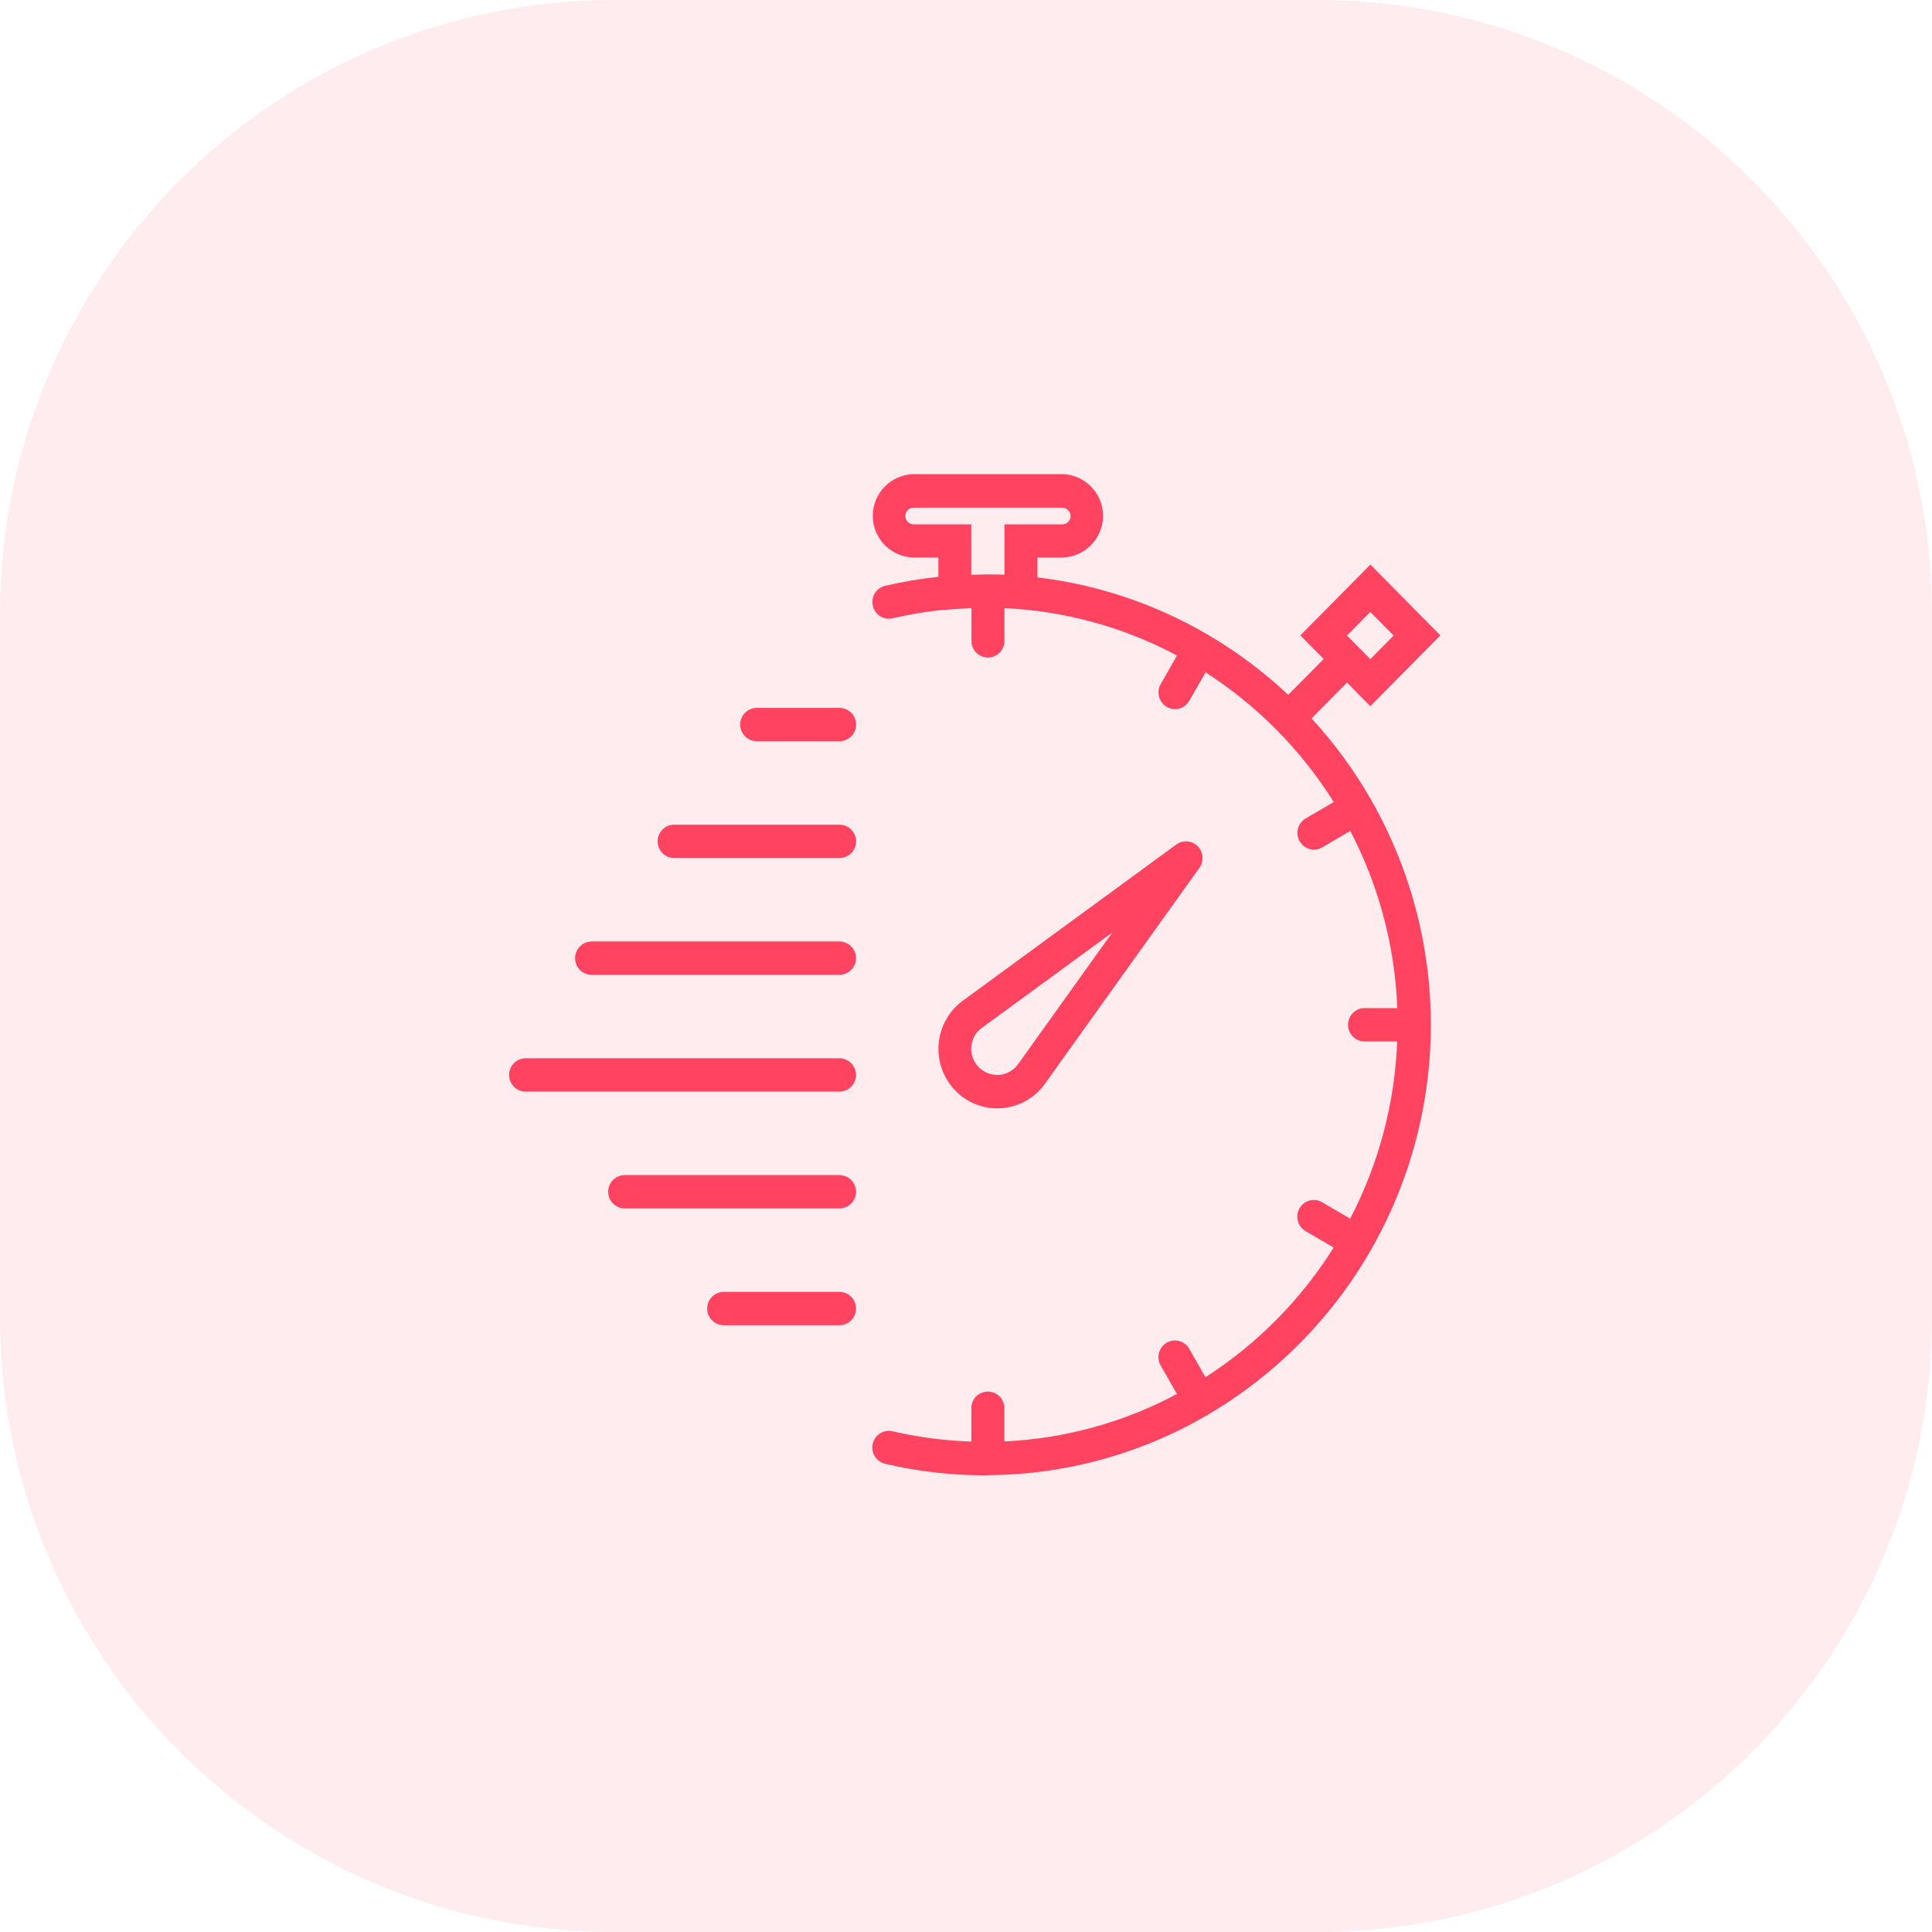
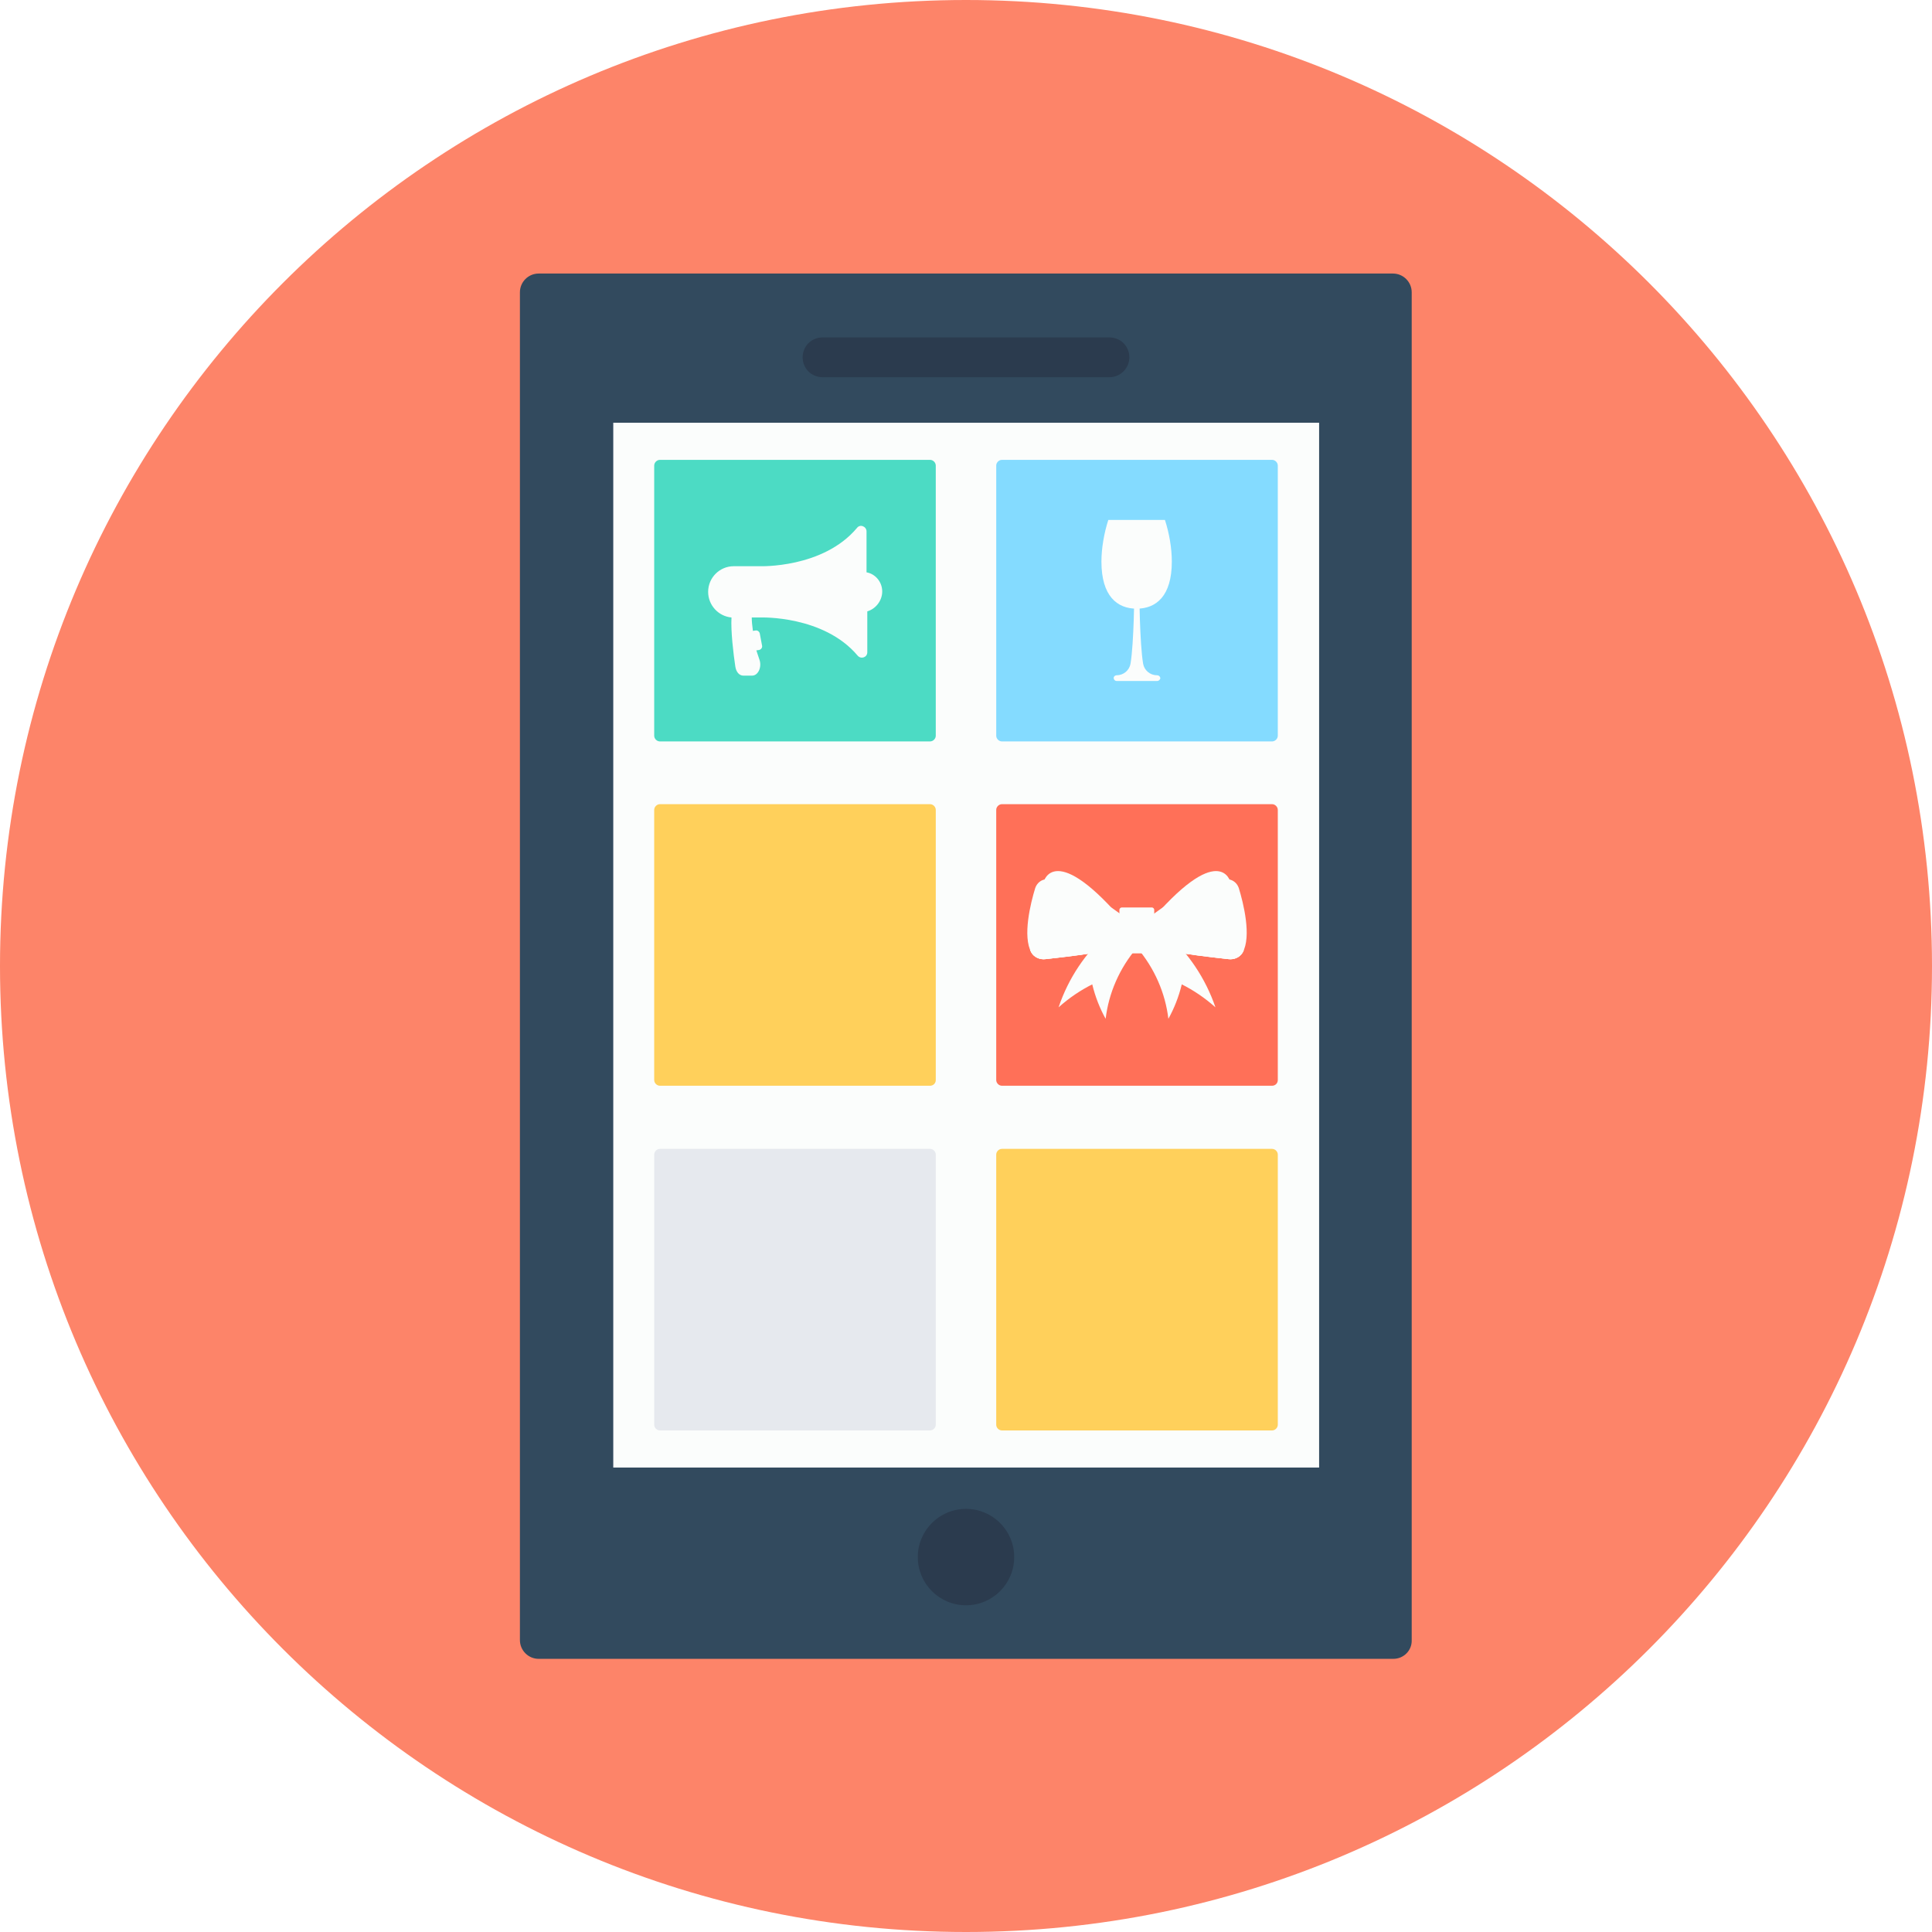
- <svg xmlns="http://www.w3.org/2000/svg" width="110" height="110" viewBox="0 0 110 110">
-   <g id="Group_7" data-name="Group 7" transform="translate(-585 -1124)">
-     <rect id="Rounded_Rectangle_528" data-name="Rounded Rectangle 528" width="110" height="110" rx="35" transform="translate(585 1124)" fill="#ff4361" opacity="0.102" />
-     <path id="Forma_1" data-name="Forma 1" d="M641.227,1208c-.046,0-.091,0-.137,0a25.107,25.107,0,0,1-5.693-.658.948.948,0,0,1-.706-1.138.934.934,0,0,1,1.126-.713,23.463,23.463,0,0,0,4.488.586V1204.2a.94.94,0,1,1,1.879,0v1.869a23.112,23.112,0,0,0,9.825-2.7l-.926-1.621a.954.954,0,0,1,.344-1.3.932.932,0,0,1,1.283.347l.923,1.618a23.807,23.807,0,0,0,7.3-7.384l-1.6-.934a.956.956,0,0,1-.344-1.3.933.933,0,0,1,1.283-.347l1.6.937a23.777,23.777,0,0,0,2.677-10.089H662.7a.95.95,0,0,1,0-1.9h1.856a23.769,23.769,0,0,0-2.677-10.087l-1.6.936a.924.924,0,0,1-.469.128.937.937,0,0,1-.814-.475.956.956,0,0,1,.342-1.3l1.6-.933a23.809,23.809,0,0,0-7.3-7.385l-.923,1.618a.934.934,0,0,1-.815.475.923.923,0,0,1-.469-.127.956.956,0,0,1-.345-1.3l.927-1.622a23.108,23.108,0,0,0-9.825-2.7v1.871a.94.94,0,1,1-1.88,0v-1.877c-.276.013-.56.031-.868.054l-1.009.078a23.759,23.759,0,0,0-2.612.454.937.937,0,0,1-1.126-.714.948.948,0,0,1,.706-1.138,25.456,25.456,0,0,1,3.029-.509v-1.1h-1.409a2.375,2.375,0,0,1,0-4.749h8.457a2.375,2.375,0,0,1,0,4.749h-1.409v1.132a25,25,0,0,1,9.653,3.234c.02.011.041.009.06.021s.029.03.047.042a25.473,25.473,0,0,1,4.519,3.388l2.019-2.039-1.329-1.345,3.987-4.03,3.986,4.03-3.986,4.03-1.329-1.343-2.018,2.04a25.794,25.794,0,0,1,3.35,4.568c.013.017.03.029.041.047s.01.041.02.061a25.8,25.8,0,0,1,0,25.529c-.01.02-.009.041-.02.06s-.039.049-.057.075a25.7,25.7,0,0,1-9.184,9.273c-.018.012-.028.03-.047.041a.85.85,0,0,1-.088.038,25,25,0,0,1-12.422,3.394c-.008,0-.014,0-.023,0S641.233,1208,641.227,1208Zm20.461-47.814,1.33,1.345,1.328-1.345-1.328-1.344Zm-19.5-3.461v-2.87h3.289a.475.475,0,0,0,0-.95h-8.457a.475.475,0,0,0,0,.95H640.3v2.87c.113-.005.216,0,.325-.007.154,0,.308-.013.462-.013l.071,0,.082,0C641.544,1156.7,641.856,1156.706,642.183,1156.72Zm-15.975,42.729a.95.95,0,0,1,0-1.9h6.577a.95.95,0,0,1,0,1.9Zm-5.638-6.65a.95.95,0,0,1,0-1.9h12.216a.95.95,0,0,1,0,1.9Zm18.835-6.692a3.409,3.409,0,0,1,.4-5.131l12.165-8.9a.934.934,0,0,1,1.215.1.958.958,0,0,1,.1,1.228l-8.8,12.3a3.334,3.334,0,0,1-2.449,1.386c-.089.007-.176.011-.264.011A3.323,3.323,0,0,1,639.405,1186.107Zm1.5-3.595a1.485,1.485,0,0,0,.979,2.682,1.466,1.466,0,0,0,1.075-.608l5.367-7.5Zm-25.976,3.636a.95.95,0,0,1,0-1.9h17.854a.95.95,0,0,1,0,1.9Zm3.759-6.649a.95.95,0,0,1,0-1.9h14.095a.95.95,0,0,1,0,1.9Zm4.7-6.651a.95.95,0,0,1,0-1.9h9.4a.95.95,0,0,1,0,1.9Zm4.7-6.65a.95.95,0,0,1,0-1.9h4.7a.95.95,0,0,1,0,1.9Z" fill="#ff4361" />
+ <svg xmlns="http://www.w3.org/2000/svg" version="1.1" id="Layer_1" x="0px" y="0px" viewBox="0 0 505 505" style="enable-background:new 0 0 505 505;" xml:space="preserve">
+   <circle style="fill:#FD8469;" cx="252.5" cy="252.5" r="252.5" />
+   <path style="fill:#324A5E;" d="M364.2,433.6H140.8c-2.7,0-4.9-2.2-4.9-4.9V76.4c0-2.7,2.2-4.9,4.9-4.9h223.3c2.7,0,4.9,2.2,4.9,4.9  v352.3C369.1,431.4,366.9,433.6,364.2,433.6z" />
+   <rect x="160.3" y="110.5" style="fill:#FBFDFC;" width="184.5" height="273.1" />
+   <g>
+     <circle style="fill:#2B3B4E;" cx="252.5" cy="407" r="12.6" />
+     <path style="fill:#2B3B4E;" d="M290,98.6h-75c-2.9,0-5.2-2.3-5.2-5.2l0,0c0-2.9,2.3-5.2,5.2-5.2h75c2.9,0,5.2,2.3,5.2,5.2l0,0   C295.2,96.2,292.9,98.6,290,98.6z" />
  </g>
+   <path style="fill:#4CDBC4;" d="M243.1,193.8h-70.6c-0.8,0-1.5-0.7-1.5-1.5v-70.6c0-0.8,0.7-1.5,1.5-1.5h70.6c0.8,0,1.5,0.7,1.5,1.5  v70.6C244.6,193.1,243.9,193.8,243.1,193.8z" />
+   <path style="fill:#84DBFF;" d="M332.5,193.8h-70.6c-0.8,0-1.5-0.7-1.5-1.5v-70.6c0-0.8,0.7-1.5,1.5-1.5h70.6c0.8,0,1.5,0.7,1.5,1.5  v70.6C334,193.1,333.3,193.8,332.5,193.8z" />
+   <path style="fill:#FFD05B;" d="M243.1,283.8h-70.6c-0.8,0-1.5-0.7-1.5-1.5v-70.6c0-0.8,0.7-1.5,1.5-1.5h70.6c0.8,0,1.5,0.7,1.5,1.5  v70.6C244.6,283.2,243.9,283.8,243.1,283.8z" />
+   <path style="fill:#FF7058;" d="M332.5,283.8h-70.6c-0.8,0-1.5-0.7-1.5-1.5v-70.6c0-0.8,0.7-1.5,1.5-1.5h70.6c0.8,0,1.5,0.7,1.5,1.5  v70.6C334,283.2,333.3,283.8,332.5,283.8z" />
+   <path style="fill:#E6E9EE;" d="M243.1,373.9h-70.6c-0.8,0-1.5-0.7-1.5-1.5v-70.6c0-0.8,0.7-1.5,1.5-1.5h70.6c0.8,0,1.5,0.7,1.5,1.5  v70.6C244.6,373.2,243.9,373.9,243.1,373.9z" />
+   <path style="fill:#FFD05B;" d="M332.5,373.9h-70.6c-0.8,0-1.5-0.7-1.5-1.5v-70.6c0-0.8,0.7-1.5,1.5-1.5h70.6c0.8,0,1.5,0.7,1.5,1.5  v70.6C334,373.2,333.3,373.9,332.5,373.9z" />
+   <g>
+     <path style="fill:#FBFDFC;" d="M230.6,154.6c0-2.5-1.8-4.6-4.1-5v-10.7c0-1.3-1.7-2-2.5-0.9c-8.9,10.6-25.4,10-25.4,10h-6.8   c-3.7,0-6.7,3-6.7,6.7c0,3.5,2.7,6.4,6.1,6.7c-0.2,3.6,0.5,9.5,1,12.8c0.2,1.4,1,2.4,2.1,2.4h2.3c1.6,0,2.6-2.3,1.9-4.2   c-0.3-0.8-0.5-1.6-0.8-2.4l0.7-0.1c0.5-0.1,0.9-0.6,0.8-1.1l-0.6-3.2c-0.1-0.5-0.6-0.9-1.1-0.8l-0.7,0.1c-0.2-1.4-0.3-2.6-0.3-3.5   h2.3c0,0,16.5-0.6,25.4,10c0.9,1,2.5,0.4,2.5-0.9v-10.7C228.8,159.2,230.6,157.1,230.6,154.6z" />
+     <path style="fill:#FBFDFC;" d="M302.4,176.5L302.4,176.5c-1.8,0-3.3-1.3-3.6-3c-0.9-5.3-1-18.6-1-18.6h-1.3c0,0-0.1,13.3-1,18.6   c-0.3,1.7-1.8,3-3.6,3l0,0c-0.4,0-0.8,0.3-0.8,0.7s0.3,0.8,0.8,0.8h10.6c0.4,0,0.8-0.4,0.8-0.8   C303.2,176.8,302.9,176.5,302.4,176.5z" />
+     <path style="fill:#FBFDFC;" d="M289.7,135.9c-1.1,3.4-1.8,7.4-1.8,10.9c0,9,4.1,12.3,9.2,12.3s9.2-3.3,9.2-12.3   c0-3.6-0.7-7.5-1.8-10.9H289.7z" />
+     <path style="fill:#FBFDFC;" d="M304.9,244h-15.4c-5.7,5-10.2,11.6-12.8,19.3c2.8-2.5,5.8-4.5,8.8-6l0,0c0.8,3.3,2,6.3,3.5,9   c0.8-6.7,3.6-13.2,8.2-18.6c4.6,5.4,7.4,11.9,8.2,18.6c1.5-2.7,2.7-5.7,3.5-9l0,0c3,1.5,6,3.5,8.8,6   C315.1,255.7,310.6,249.1,304.9,244z" />
+     <path style="fill:#FBFDFC;" d="M321.6,230.5c0,0-2.8-11.3-21.8,11.4l22.4-6.9L321.6,230.5z" />
+     <path style="fill:#FBFDFC;" d="M298.5,241.2c0,0,13.9-11.3,22.1-11.4c1.5,0,2.7,0.9,3.2,2.3c1.2,3.9,3.4,12.7,1,16.9   c-0.7,1.2-2.2,1.9-3.7,1.7c-4.9-0.5-19.4-2.1-22.6-4.2V241.2z" />
+   </g>
+   <path id="SVGCleanerId_0" style="fill:#FBFDFC;" d="M325.1,248.4c-0.1,0.2-0.2,0.4-0.3,0.6c-0.7,1.2-2.2,1.9-3.7,1.7  c-3.5-0.4-11.7-1.3-17.4-2.5C309.6,246.1,320.1,243.5,325.1,248.4z" />
+   <g>
+     <path id="SVGCleanerId_0_1_" style="fill:#FBFDFC;" d="M325.1,248.4c-0.1,0.2-0.2,0.4-0.3,0.6c-0.7,1.2-2.2,1.9-3.7,1.7   c-3.5-0.4-11.7-1.3-17.4-2.5C309.6,246.1,320.1,243.5,325.1,248.4z" />
+   </g>
+   <g>
+     <path style="fill:#FBFDFC;" d="M272.8,230.5c0,0,2.8-11.3,21.8,11.4l-22.4-6.9L272.8,230.5z" />
+     <path style="fill:#FBFDFC;" d="M295.9,241.2c0,0-13.9-11.3-22.1-11.4c-1.5,0-2.7,0.9-3.2,2.3c-1.2,3.9-3.4,12.7-1,16.9   c0.7,1.2,2.2,1.9,3.7,1.7c4.9-0.5,19.4-2.1,22.6-4.2V241.2z" />
+   </g>
+   <path id="SVGCleanerId_1" style="fill:#FBFDFC;" d="M269.3,248.4c0.1,0.2,0.2,0.4,0.3,0.6c0.7,1.2,2.2,1.9,3.7,1.7  c3.5-0.4,11.7-1.3,17.4-2.5C284.8,246.1,274.3,243.5,269.3,248.4z" />
+   <g>
+     <path id="SVGCleanerId_1_1_" style="fill:#FBFDFC;" d="M269.3,248.4c0.1,0.2,0.2,0.4,0.3,0.6c0.7,1.2,2.2,1.9,3.7,1.7   c3.5-0.4,11.7-1.3,17.4-2.5C284.8,246.1,274.3,243.5,269.3,248.4z" />
+   </g>
+   <path style="fill:#FBFDFC;" d="M301.1,249.2h-7.9c-0.3,0-0.6-0.3-0.6-0.6v-10.8c0-0.3,0.3-0.6,0.6-0.6h7.9c0.3,0,0.6,0.3,0.6,0.6  v10.8C301.7,249,301.4,249.2,301.1,249.2z" />
+   <g>
+ </g>
+   <g>
+ </g>
+   <g>
+ </g>
+   <g>
+ </g>
+   <g>
+ </g>
+   <g>
+ </g>
+   <g>
+ </g>
+   <g>
+ </g>
+   <g>
+ </g>
+   <g>
+ </g>
+   <g>
+ </g>
+   <g>
+ </g>
+   <g>
+ </g>
+   <g>
+ </g>
+   <g>
+ </g>
</svg>
